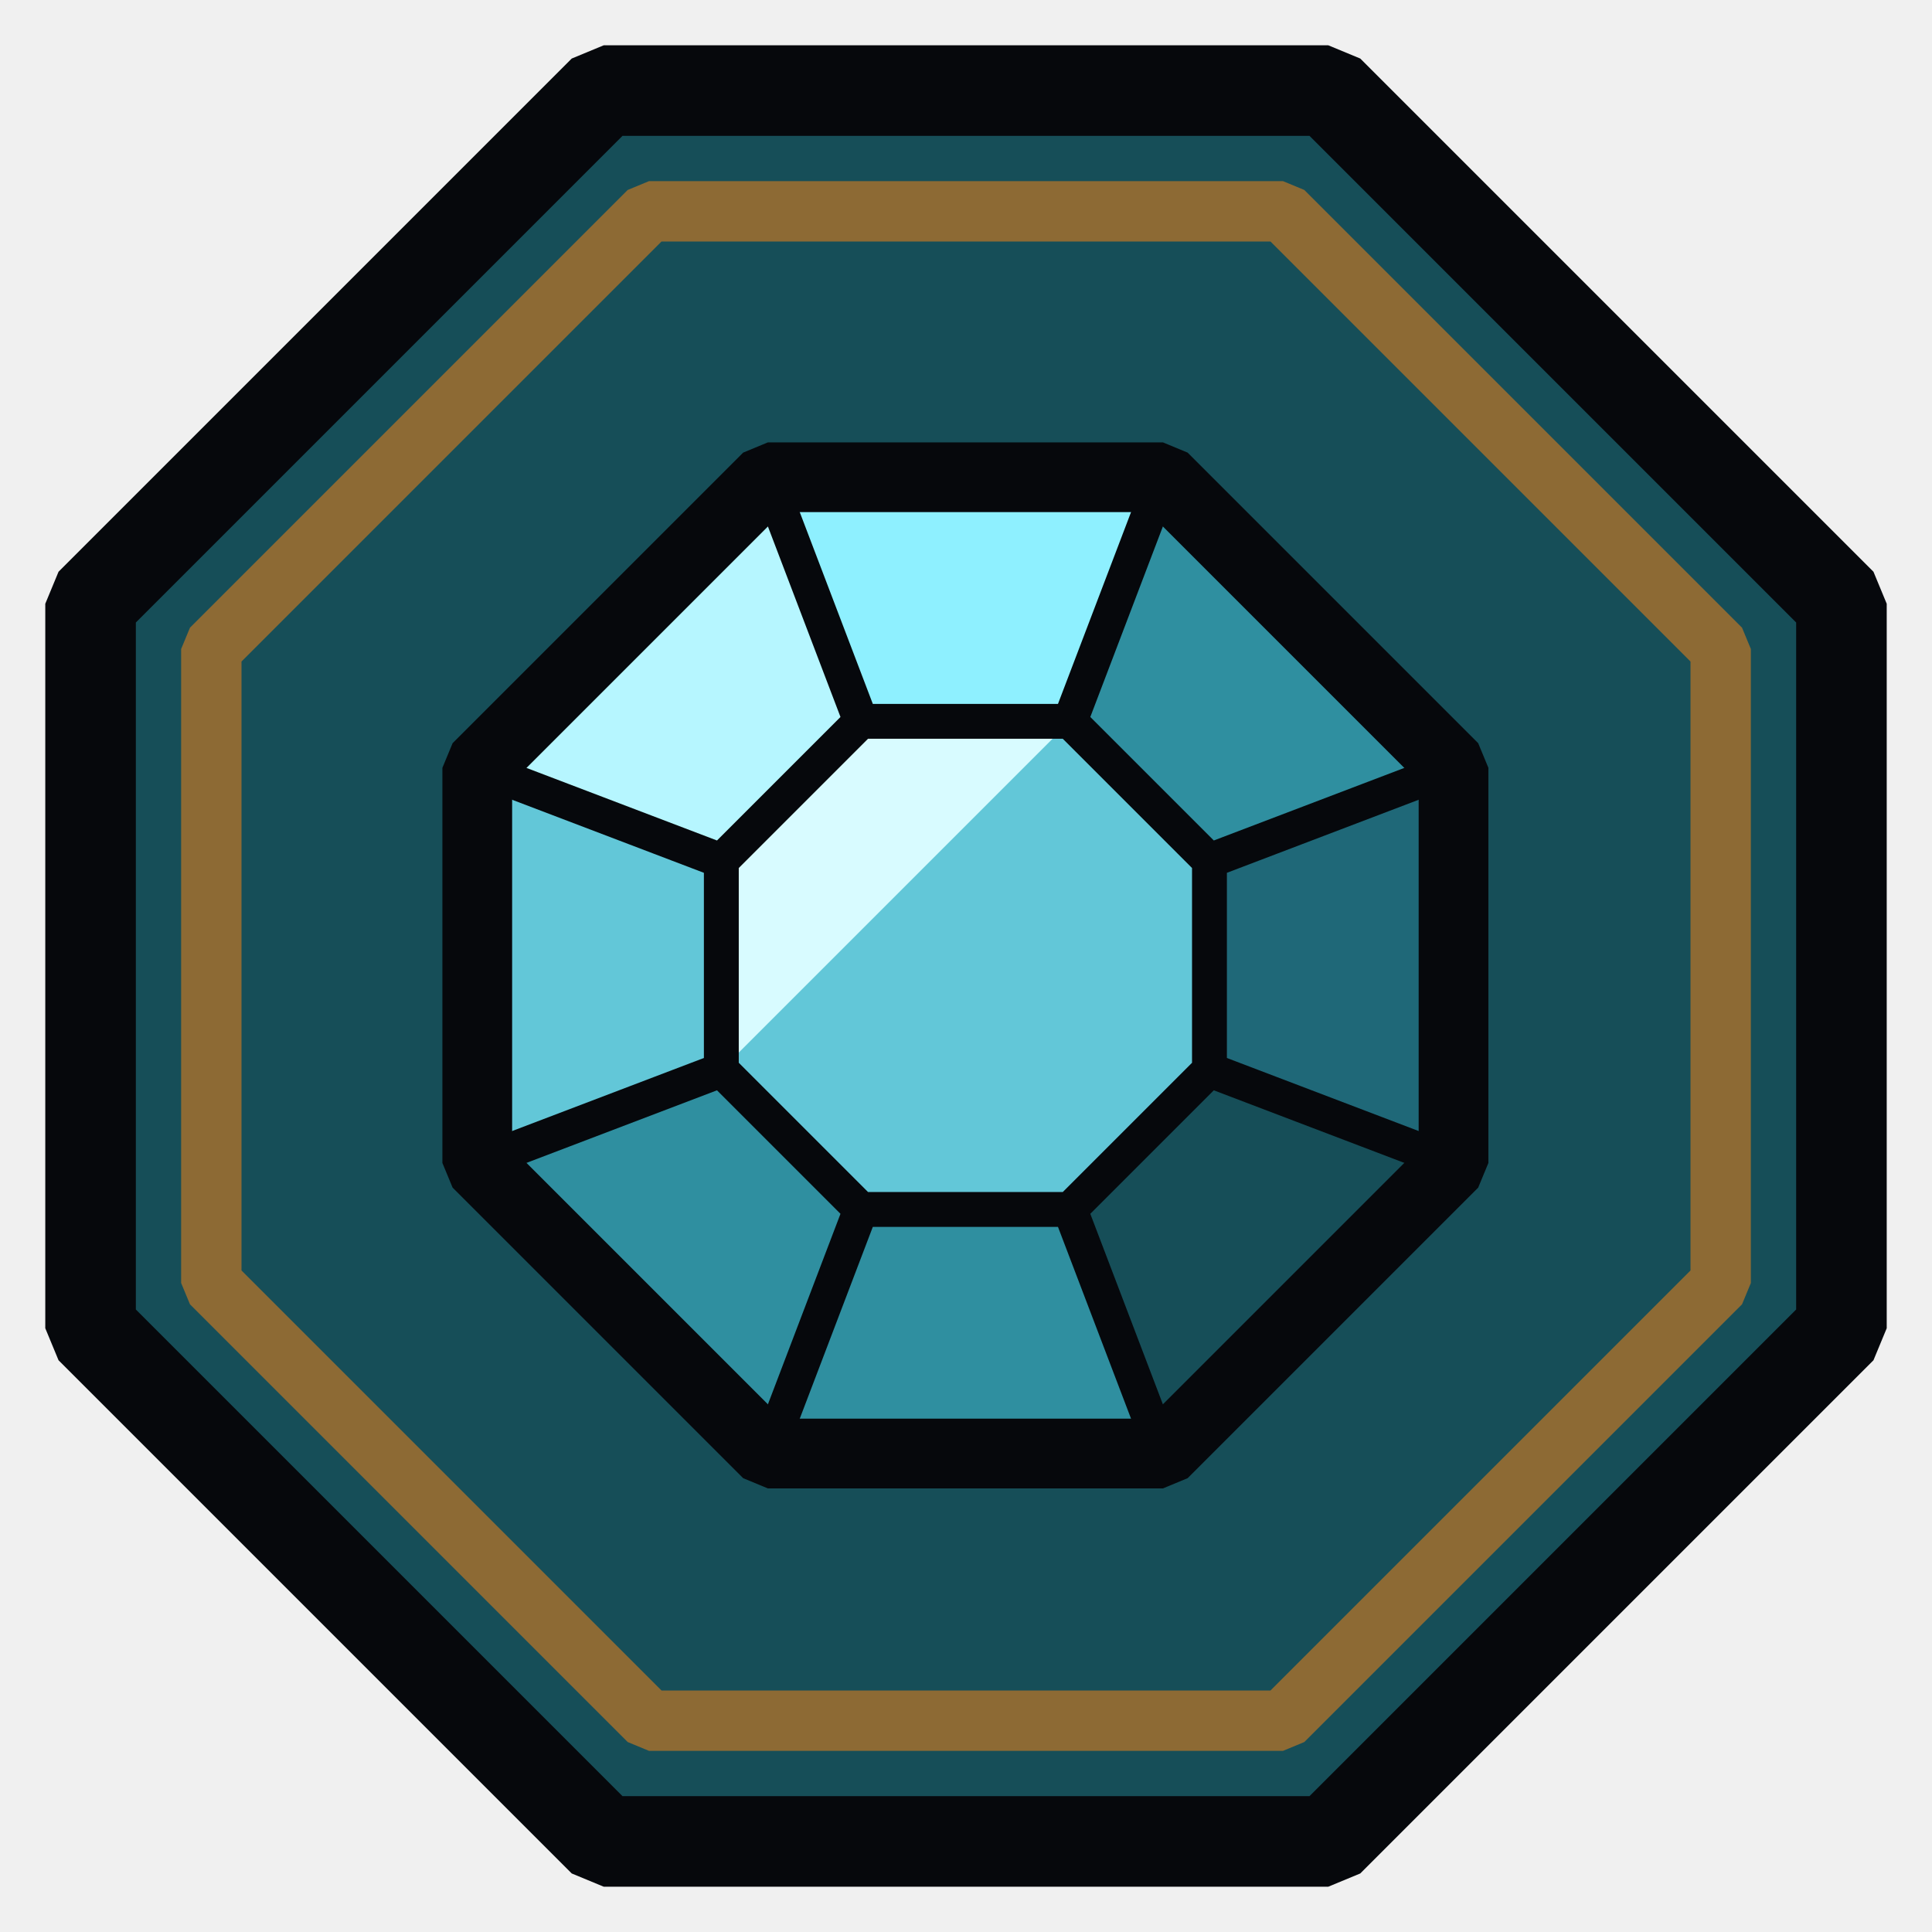
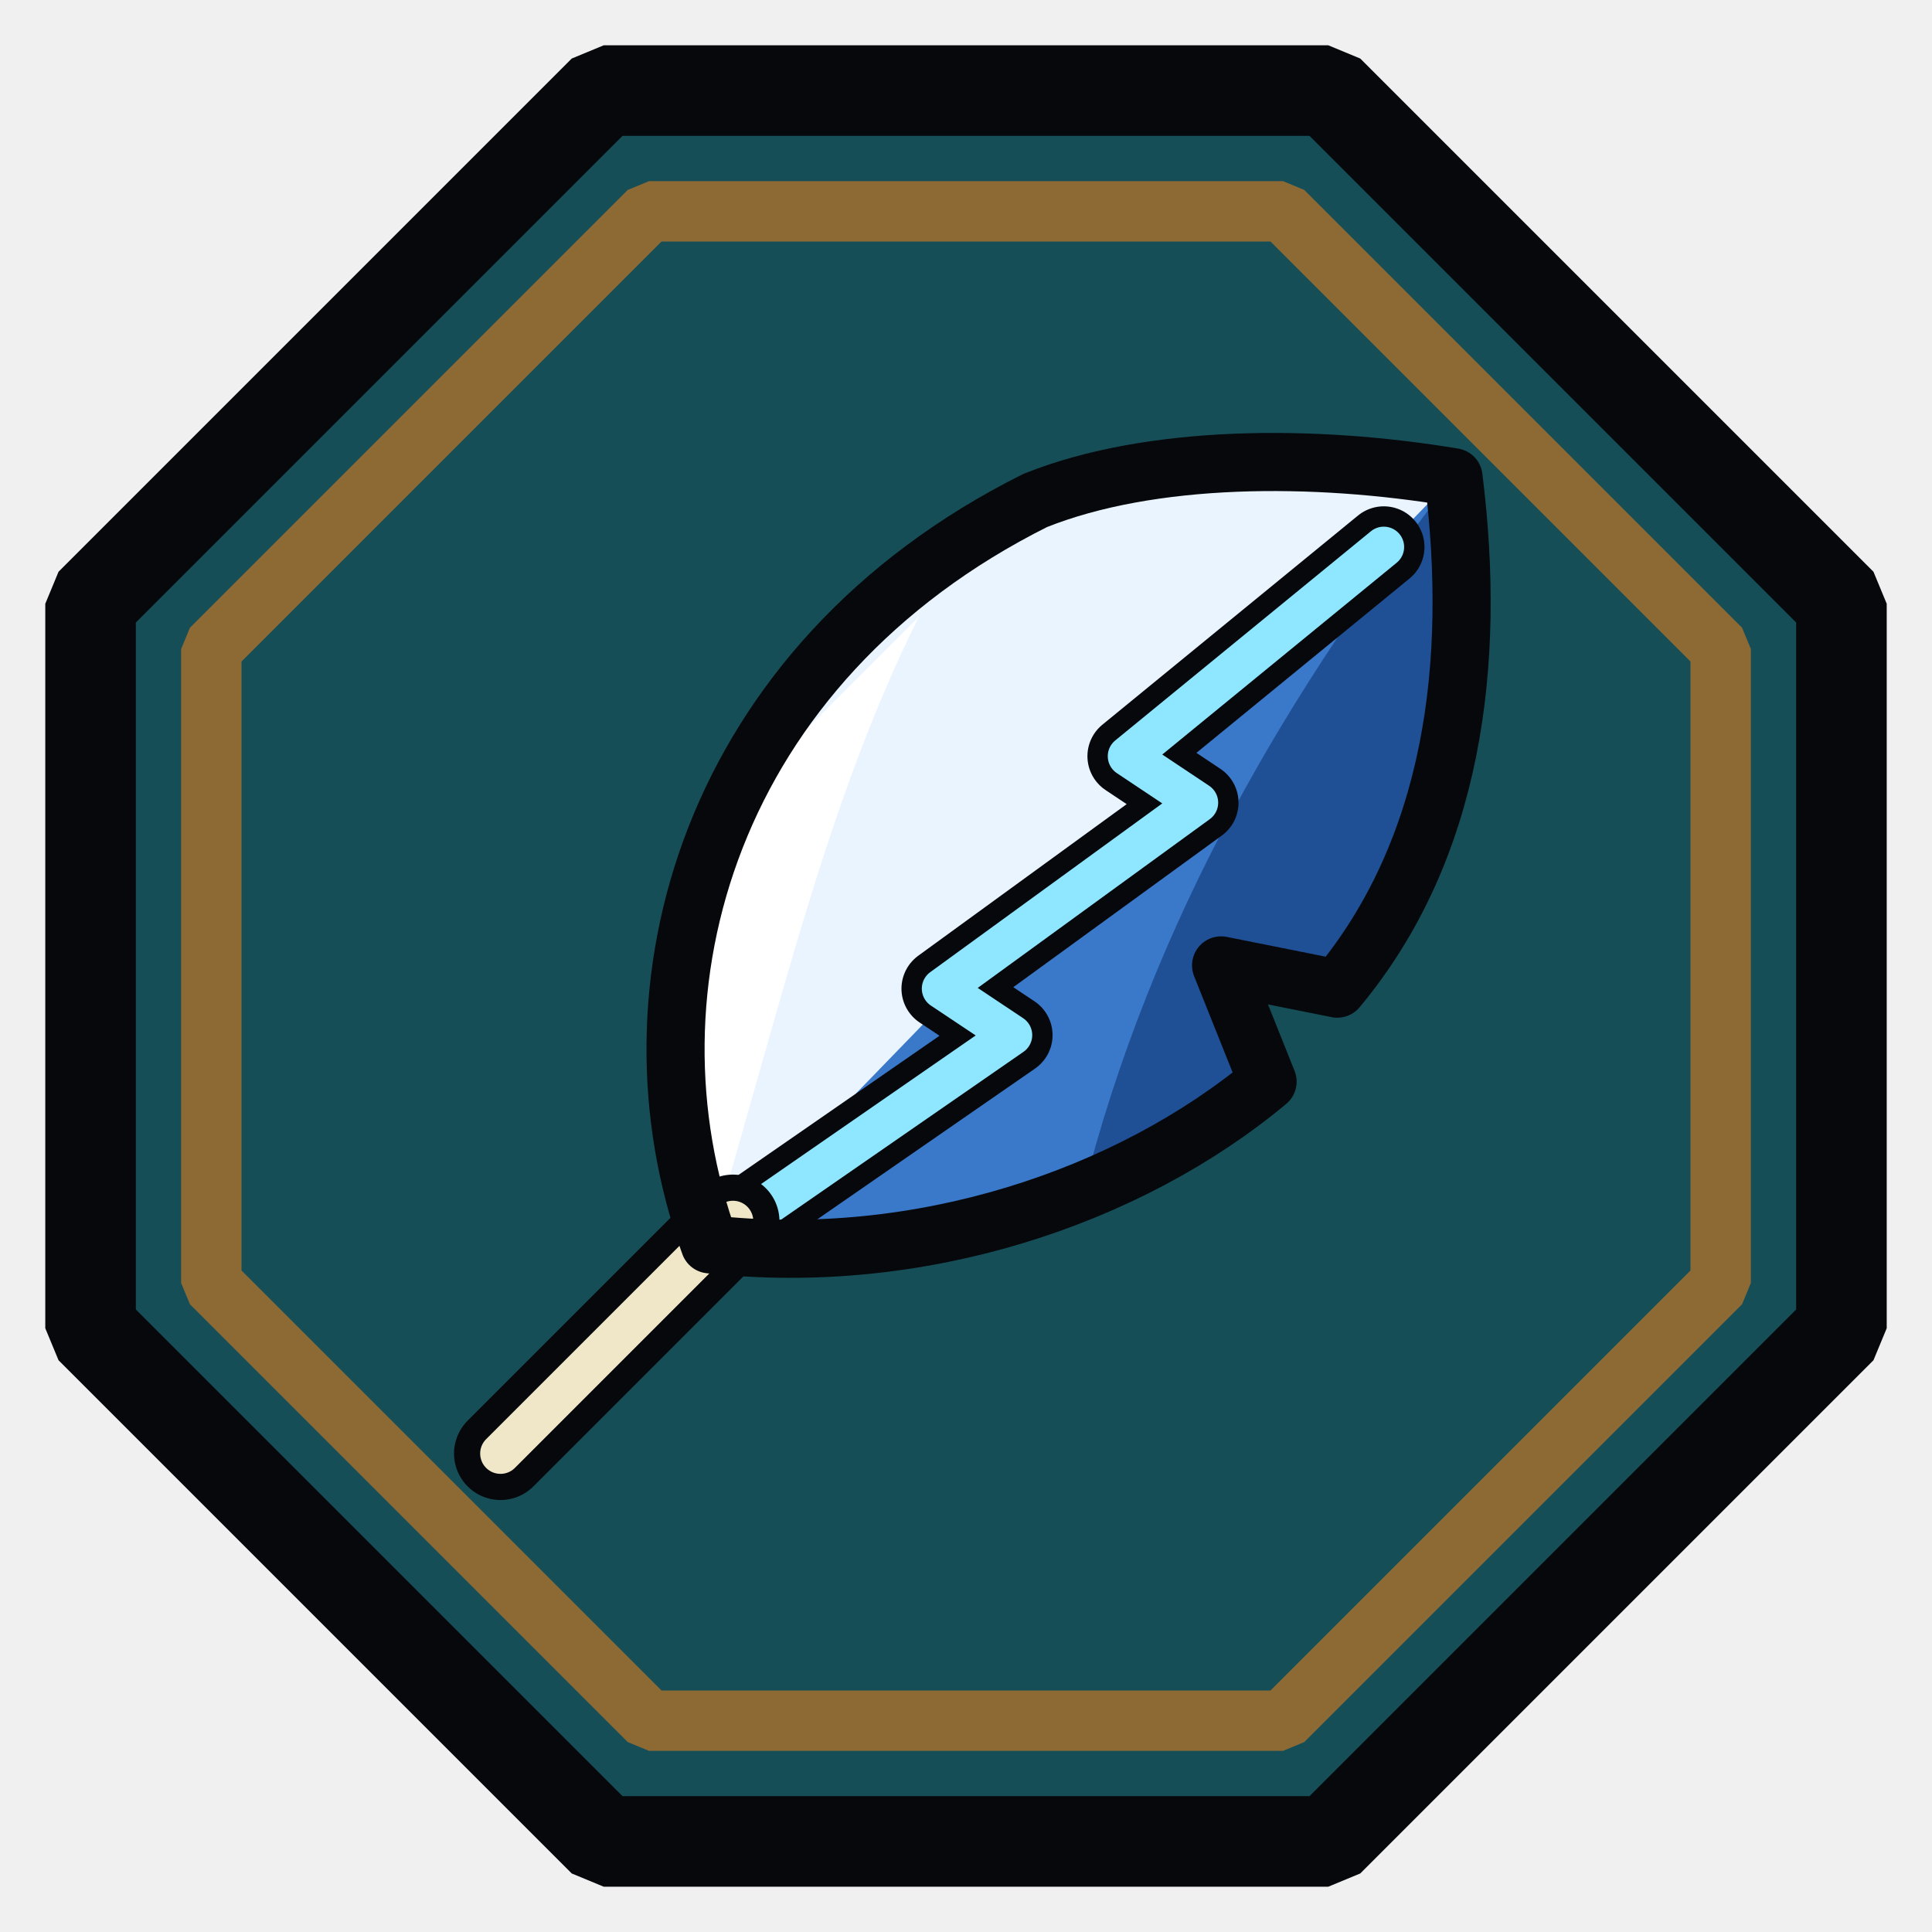
<svg xmlns="http://www.w3.org/2000/svg" width="128" height="128" viewBox="0 0 128 128">
  <path d="M40 6 H88 L122 40 V88 L88 122 H40 L6 88 V40 Z" fill="#164e58" stroke="#06080c" stroke-width="6" stroke-linejoin="bevel" />
  <path d="M43 14 H85 L114 43 V85 L85 114 H43 L14 85 V43 Z" fill="none" stroke="#8d6a34" stroke-width="4" stroke-linejoin="bevel" />
  <g transform="translate(27 27) scale(0.77)">
-     <path d="M31 6 H65 L90 31 V65 L65 90 H31 L6 65 V31 Z" fill="#2f8fa0" />
-     <path d="M31 6 H65 L57 27 H39 Z" fill="#8ef0ff" />
-     <path d="M6 31 L31 6 L39 27 L27 39 Z" fill="#b6f6ff" />
-     <path d="M6 65 V31 L27 39 V57 Z" fill="#62c7d8" />
-     <path d="M90 31 V65 L69 57 V39 Z" fill="#1f6878" />
-     <path d="M90 65 L65 90 L57 69 L69 57 Z" fill="#164e58" />
-     <path d="M39 27 H57 L69 39 V57 L57 69 H39 L27 57 V39 Z" fill="#62c7d8" />
-     <path d="M39 27 H57 L27 57 V39 Z" fill="#d8fbff" />
-     <path d="M39 27 H57 L69 39 V57 L57 69 H39 L27 57 V39 Z M31 6 L39 27 M65 6 L57 27 M90 31 L69 39 M90 65 L69 57 M65 90 L57 69 M31 90 L39 69 M6 65 L27 57 M6 31 L27 39" fill="none" stroke="#06080c" stroke-width="3" />
-     <path d="M31 6 H65 L90 31 V65 L65 90 H31 L6 65 V31 Z" fill="none" stroke="#06080c" stroke-width="6" stroke-linejoin="bevel" />
+     <path d="M26 72 C18 50 26 22 54 8 C64 4 78 4 90 6 C92 22 90 38 80 50 L70 48 L74 58 C62 68 44 74 26 72 Z" fill="#3a78c9" />
+     <path d="M26 72 C18 50 26 22 54 8 C64 4 78 4 90 6 L26 72 Z" fill="#eaf4ff" />
+     <path d="M26 72 C22 60 22 46 28 34 L44 18 C36 34 32 52 26 72 Z" fill="#ffffff" />
+     <path d="M90 6 C92 22 90 38 80 50 L70 48 L74 58 C70 62 64 65 58 68 C64 44 76 24 90 6 Z" fill="#1f4f95" />
+     <path d="M84 12 L62 30 L68 34 L46 50 L52 54 L26 72" fill="none" stroke="#06080c" stroke-width="7" stroke-linejoin="round" stroke-linecap="round" />
+     <path d="M84 12 L62 30 L68 34 L46 50 L52 54 L26 72" fill="none" stroke="#8fe6ff" stroke-width="3.5" stroke-linejoin="round" stroke-linecap="round" />
+     <path d="M28 70 L8 90" fill="none" stroke="#06080c" stroke-width="8" stroke-linecap="round" />
+     <path d="M28 70 L8 90" fill="none" stroke="#f0e6c8" stroke-width="3.5" stroke-linecap="round" />
+     <path d="M26 72 C18 50 26 22 54 8 C64 4 78 4 90 6 C92 22 90 38 80 50 L70 48 L74 58 C62 68 44 74 26 72 Z" fill="none" stroke="#06080c" stroke-width="5" stroke-linejoin="round" />
  </g>
</svg>
